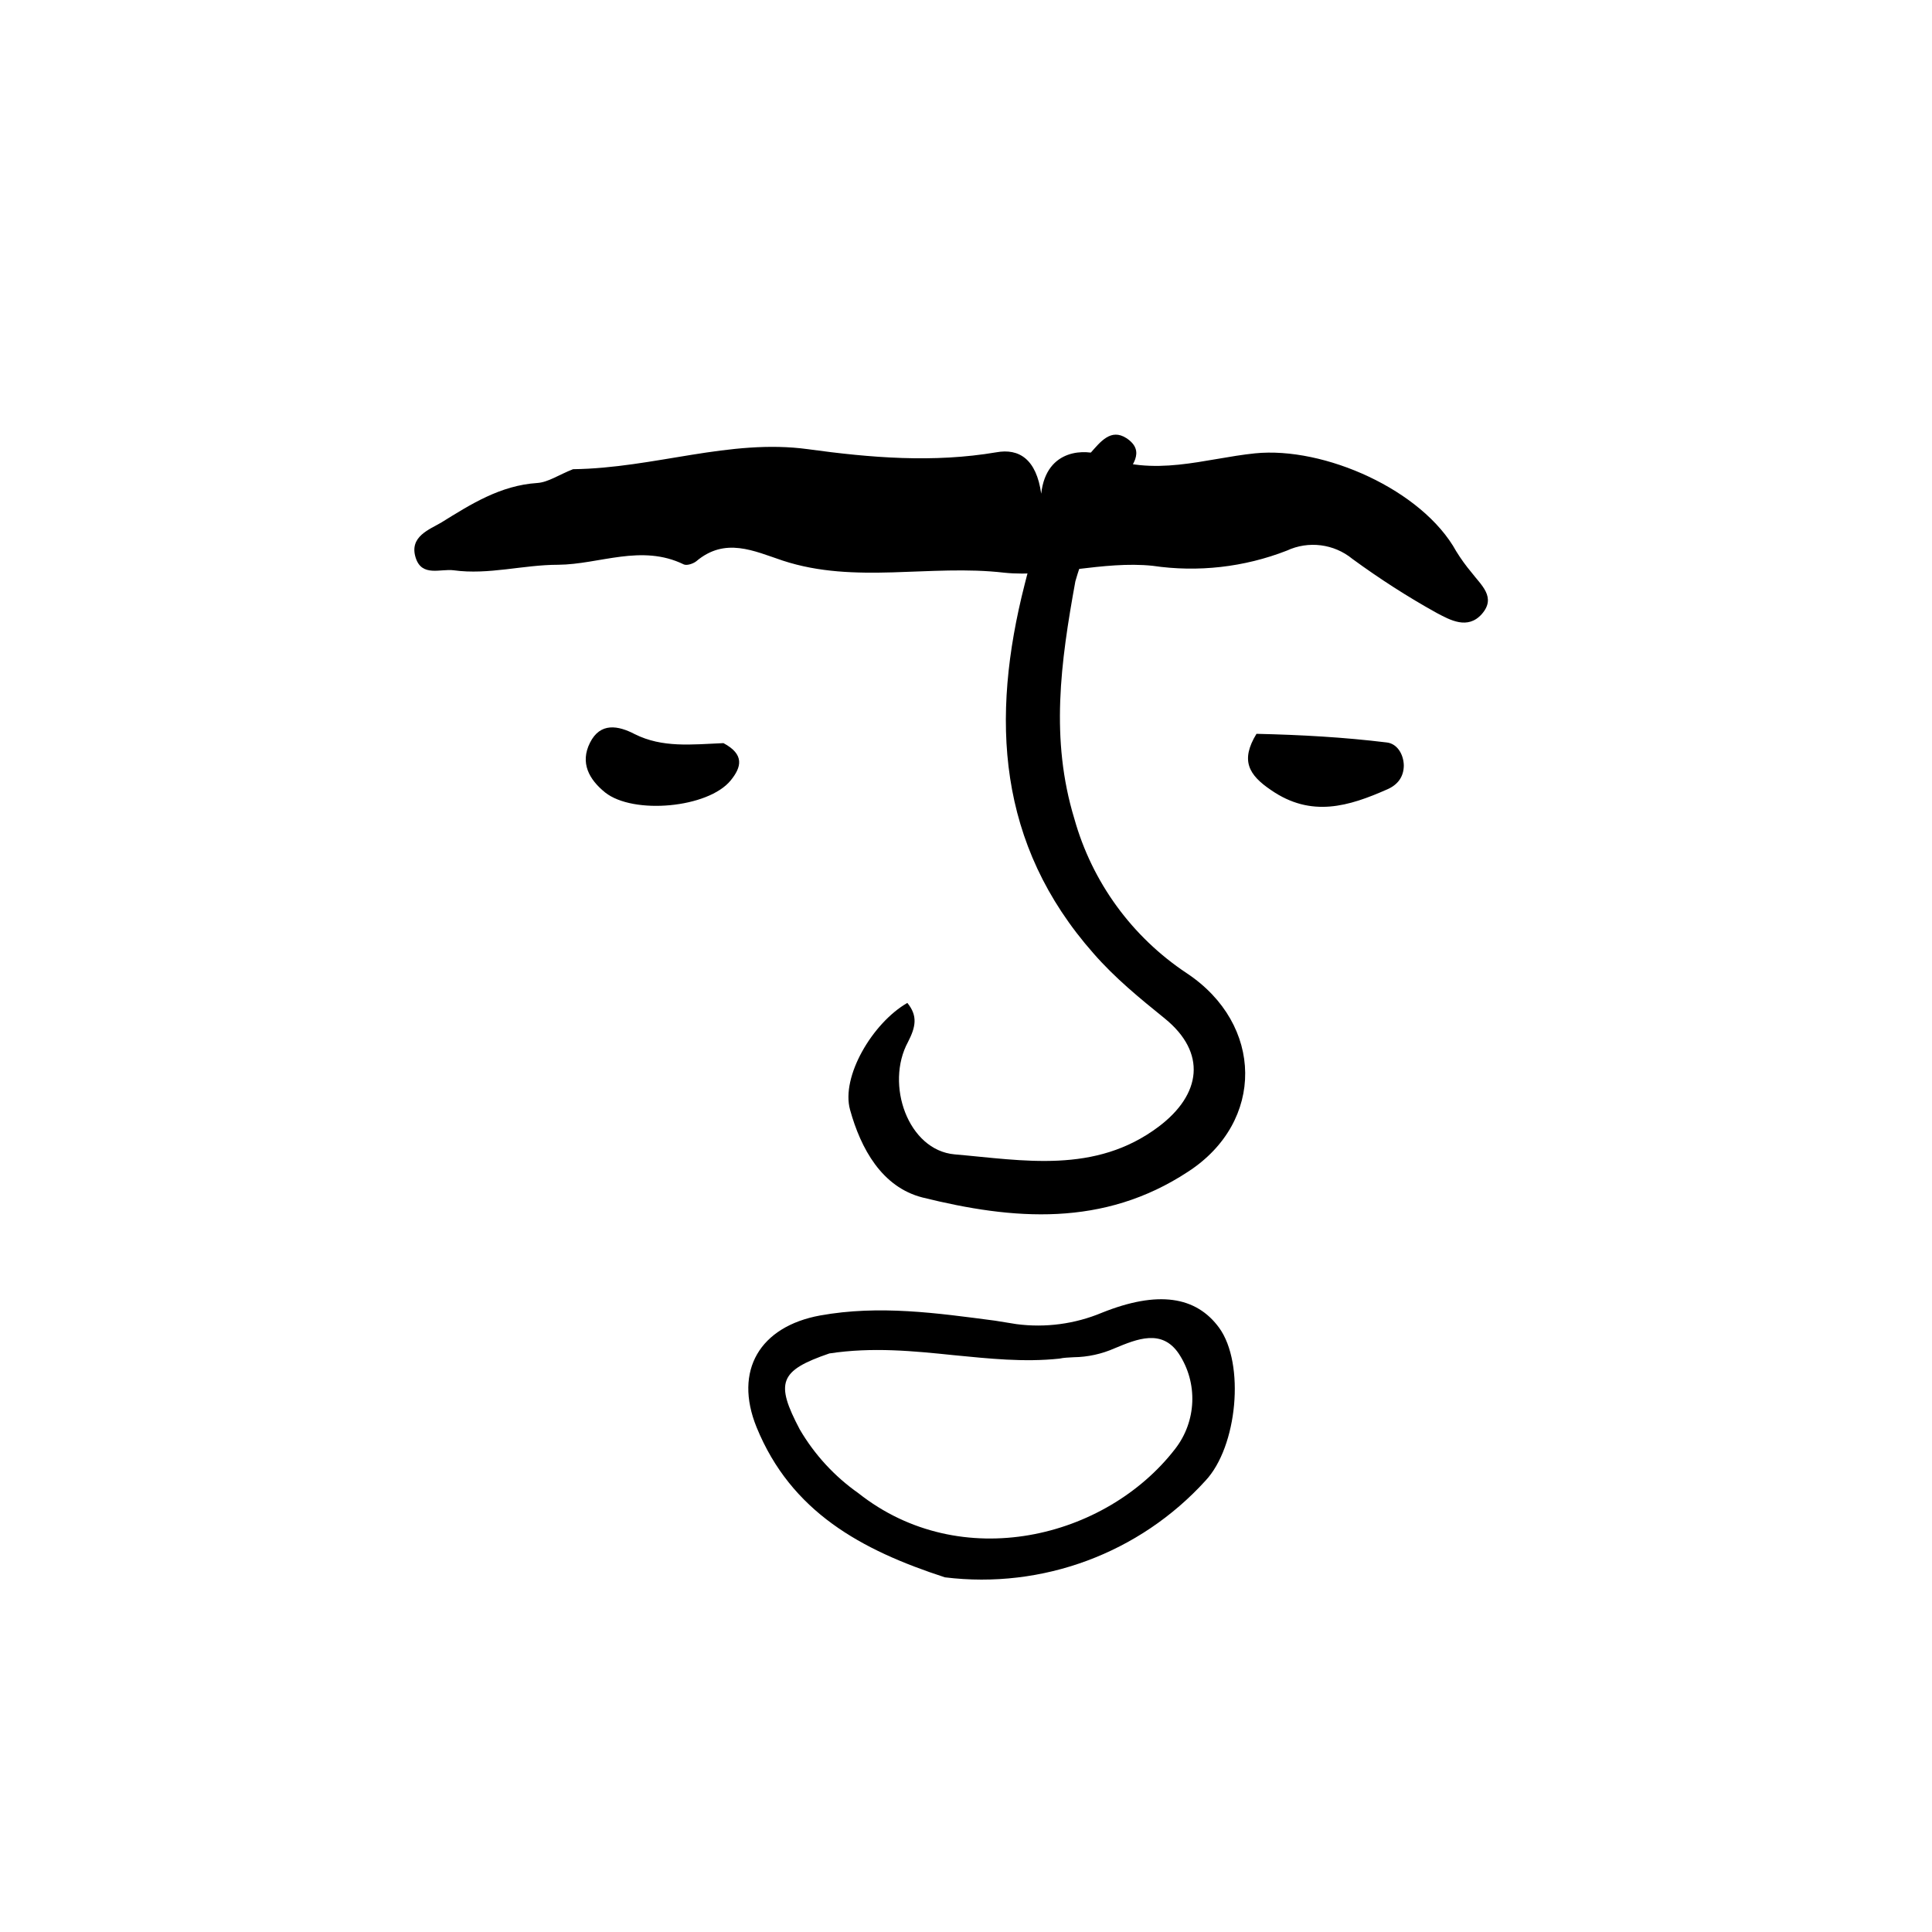
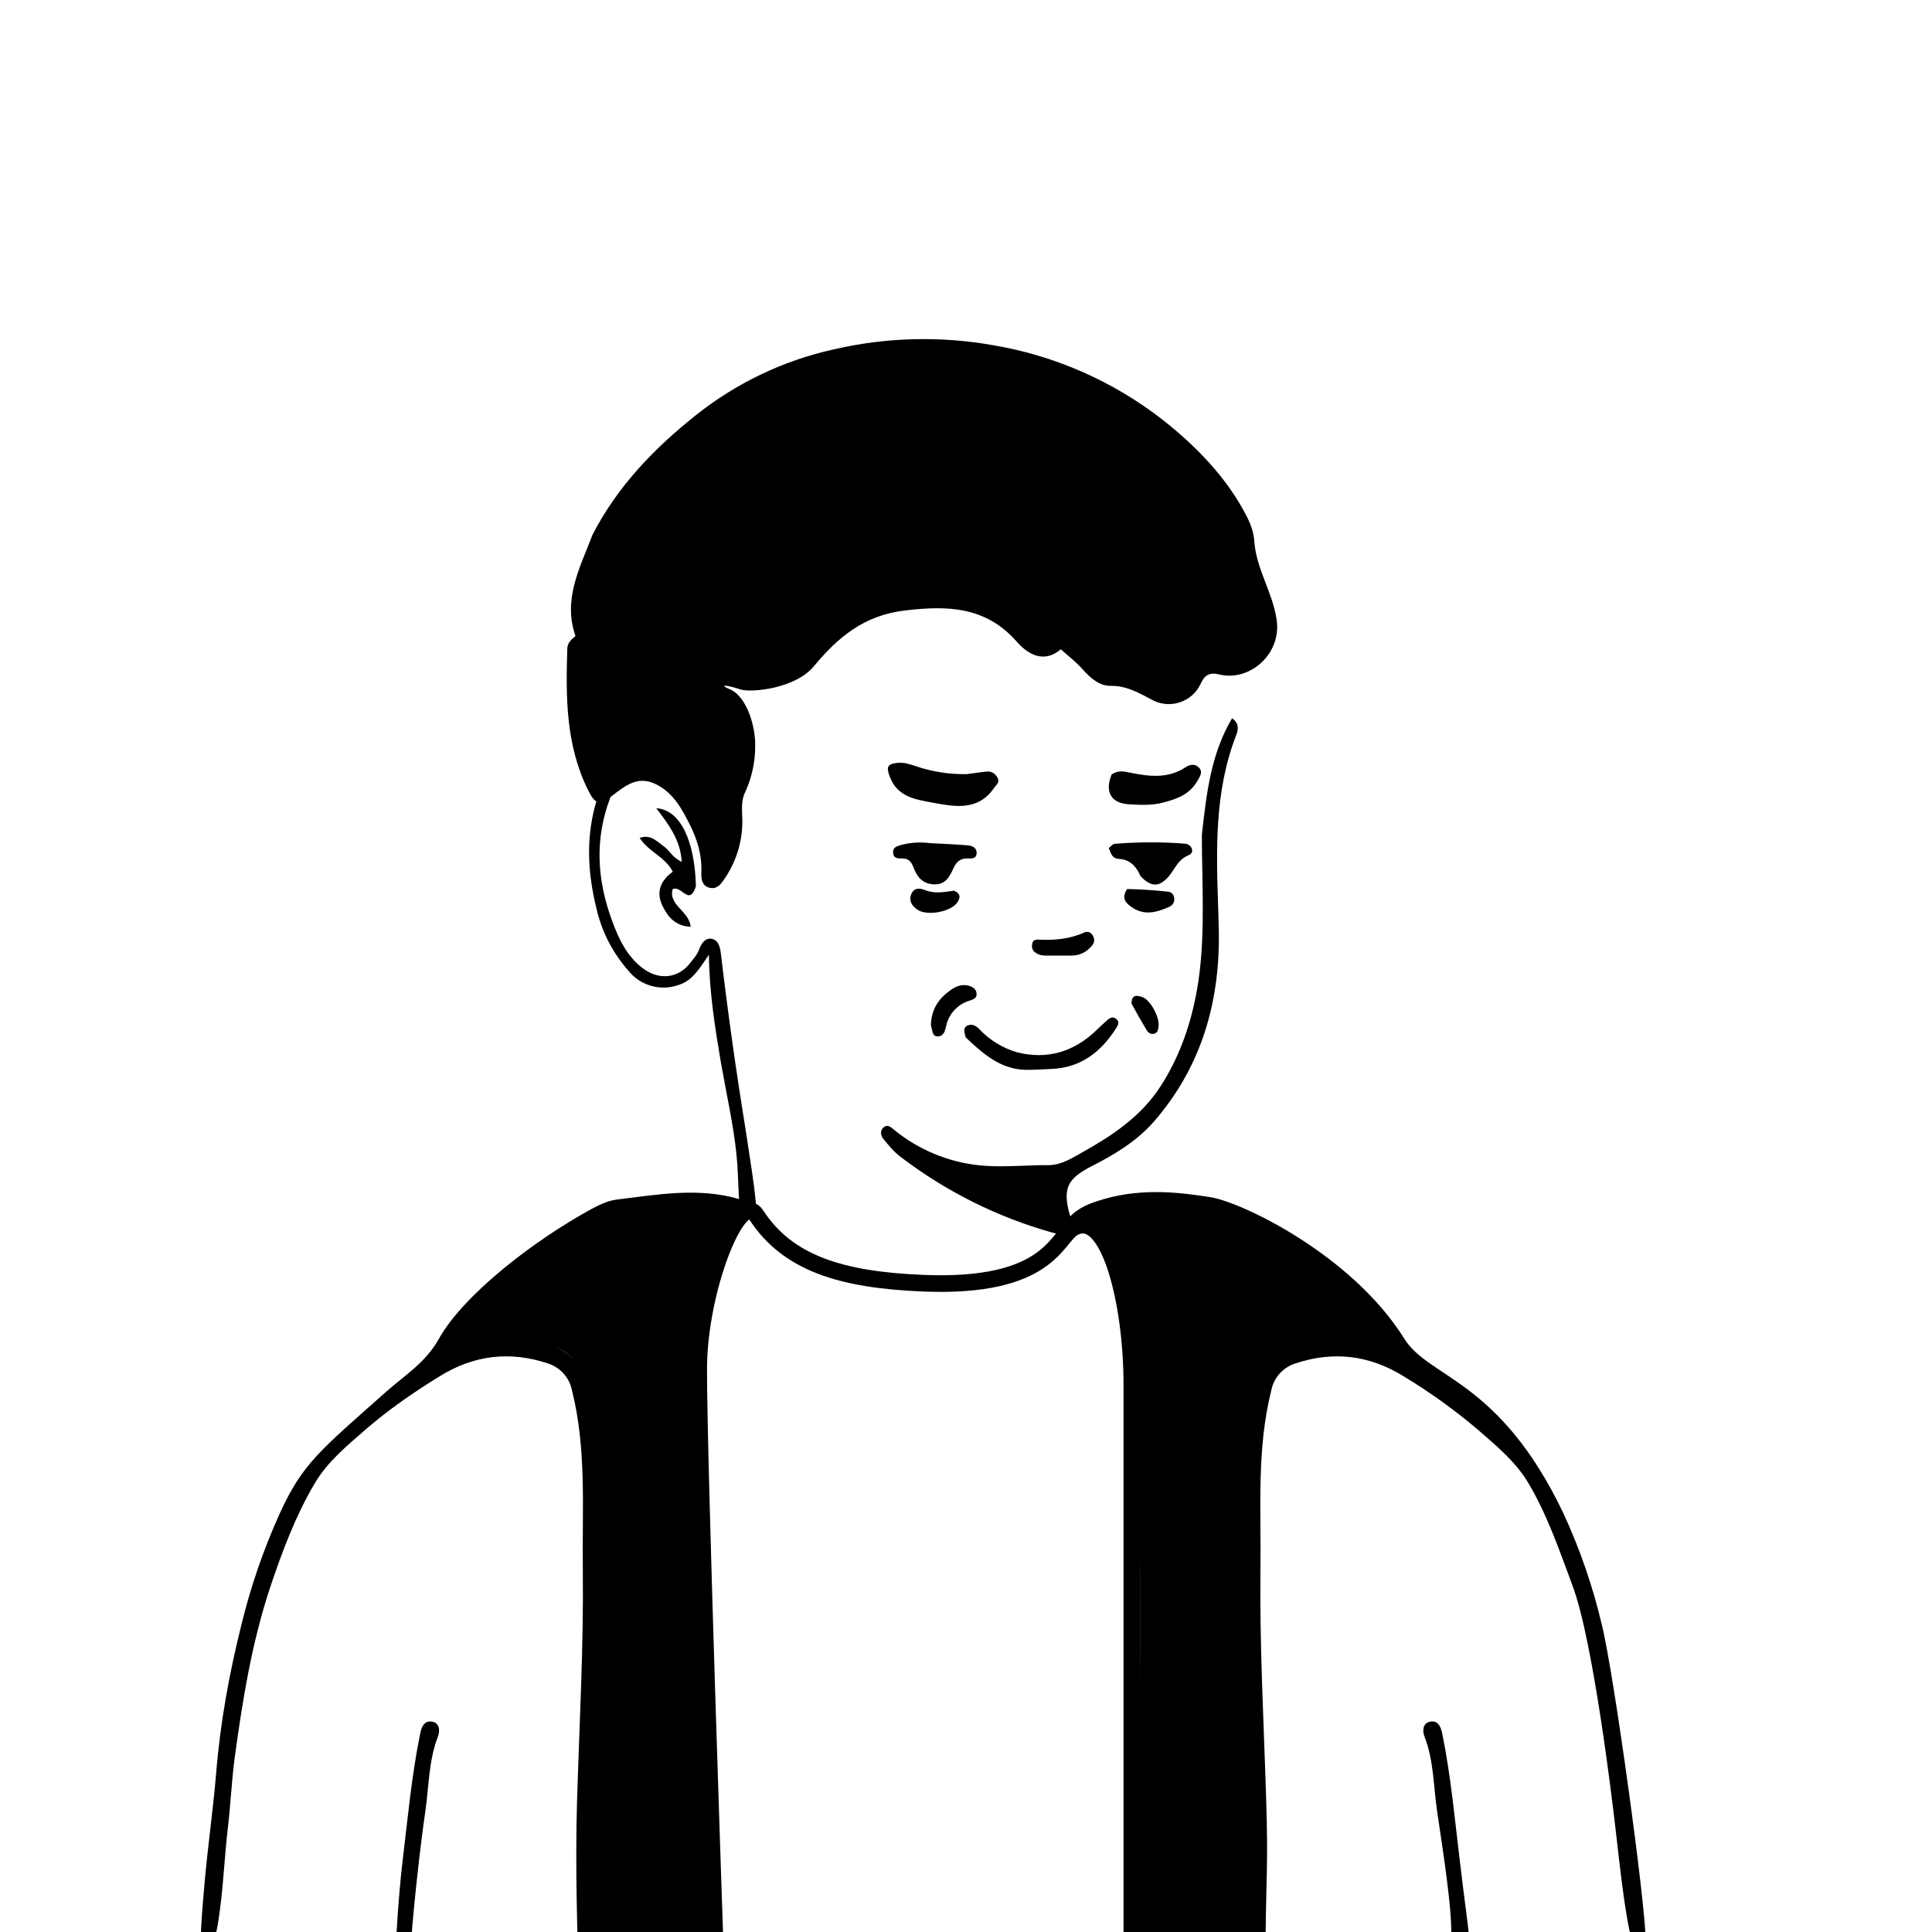
- <svg xmlns="http://www.w3.org/2000/svg" viewBox="0 0 560 560" fill="none" shape-rendering="auto" width="200" height="200">
+ <svg xmlns="http://www.w3.org/2000/svg" viewBox="0 0 1744 1744" fill="none" shape-rendering="auto">
  <mask id="viewboxMask">
-     <rect width="560" height="560" rx="0" ry="0" x="0" y="0" fill="#fff" />
+     <rect width="1744" height="1744" rx="0" ry="0" x="0" y="0" fill="#fff" />
  </mask>
  <g mask="url(#viewboxMask)">
-     <rect fill="#ffffff" width="560" height="560" x="0" y="0" />
-     <g transform="translate(136 328)">
-       <path d="M104.4 64.4c-14.7 4.9-15.7 8.4-8.6 22a59 59 0 0 0 17 18.4c29.7 23.5 71.7 13.1 91.8-12.8 6.2-8 6.6-19.1 1-27.6-5.4-8.1-13.8-3.4-20.8-.7-4.5 1.8-9.1 1.5-13.7 2-21.7 2.6-43-5-66.7-1.3Z" fill="#fff" />
-       <path fill-rule="evenodd" clip-rule="evenodd" d="M83.3 85.7c10 24.5 30.3 35.6 54.6 43.5a87.6 87.6 0 0 0 75.5-28c9.3-9.9 11.5-33.9 4-44.3-6.7-9.2-17.8-10.9-34-4.4a48 48 0 0 1-24.8 3.3l-6.2-1c-16.8-2.2-33.5-4.6-50.7-1.5-17.4 3.2-25.1 15.9-18.4 32.4Zm12.5.6c-7.1-13.5-6-17 8.6-22 12.5-1.9 24.4-.7 36 .5 10.3 1 20.4 2.1 30.7 1 1.3-.3 2.7-.3 4.1-.4a30.3 30.3 0 0 0 11.9-2.6c6.5-2.7 13.7-5.7 18.6 1.6a23.7 23.7 0 0 1-1.1 27.6c-20.1 26-62.1 36.3-91.8 12.8a59 59 0 0 1-17-18.5Z" fill="#000" />
+     <rect fill="#ffffff" width="1744" height="1744" x="0" y="0" />
+     <g transform="translate(531 487)">
+       <path d="M554 727.7c-99.2 297-363.8 388.6-503.7 19.8-19.3-50.7 31-69.5 66.2-91.9 24.1-15.3 36.8-28.5 35.3-42.2-7-64.4-36.9-243.8-36.9-243.8l-3-5.8s.7-1.6-2.2 1.2c-3 3-9.9 34.2-37 34.2-24.5 0-49.2-10.9-61-86.3C7.2 285.6 9.6 214 40 201c12.5-5.3 24-7.2 35.2-.8 11.3 6.4-13-22 112-126C268.4 6.4 396.7-3.5 448.5 8 500.3 19.5 552 44.8 574.9 98.5c27.8 65-25.9 114.3-14 262.5-2.2 53.6.8 171.2-146.6 210.6-28 7.5-19.3 48.4 22.7 58.4 67 21 117 72.3 117 97.9" fill="#fff" />
+       <path fill-rule="evenodd" clip-rule="evenodd" d="m554 266.2.1-1.4c4.1-36.4 8.2-71.7 27.1-103.4 6.5 4.4 5.7 10 3.7 15.2-19.9 51.2-18 104.4-16.2 157.6l.4 14c2.1 66.4-14.5 126.8-58.7 177.5-15.4 17.6-35.8 29.8-56.5 40.3-21.4 11-25.9 20.1-19.2 43.6l.8 2.6c1.4 3.9 2.8 7.9-1 11.8-4.5 4.6-9.5 3.3-14.8 1.8l-.6-.1a406.4 406.4 0 0 1-137-68.3c-6-4.4-10.8-10.3-15.5-16.1l-.3-.4c-2.5-3-3-7.8.5-10.4 3.3-2.5 5.8-.5 8.7 1.8l1 .9a145.5 145.5 0 0 0 76.3 31.7c13.4 1.4 26.6.9 40 .4 7.4-.3 14.8-.6 22.3-.5 10.2 0 18.7-4.7 26.7-9.2l2.8-1.6c27.8-15.5 54.3-32.8 72.2-60.7 16.1-25 25.9-52.2 31.6-80.9 7.2-36.1 6.6-72.7 6-109.8-.3-12-.5-24.2-.5-36.4ZM50.6 190.8c21.9-1.7 34 11.2 44.3 26.3a140.4 140.4 0 0 1 22.4 61.5c.5 3.7 1 7.6-1.2 11.3-4.5.6-4.9-3-5-5.6-.5-20.7-9.7-38.7-18.9-56.1-6.6-12.5-16.2-24.6-31.4-27.6-17.2-3.5-33 12-40.8 32.2-14.5 37.6-12 74.6 1.4 111 5.8 15.9 13.1 32.1 27.8 43.2 14.8 11.3 32.7 9.3 43.6-5.7l2-2.5c2-2.6 4-5.1 5-8 2.1-5.8 5.4-11.2 11.3-10.4 6.8 1 8 8.3 8.7 14a3661 3661 0 0 0 22 156.7l5.9 38.8c2.6 17.1 5.6 41.7 3.6 52.1a28 28 0 0 0-.3 2.2c-.4 2.8-.6 5-4.2 5.5-4.9.8-7-2-7.7-6.4-2.3-17-3-23.6-4-49.6-.9-25.2-5.6-50-10.4-74.9l-5-27c-5.2-30.8-10.3-62-10.8-97l-2 3c-7.6 11.3-13.7 20.5-24.5 24a40.5 40.5 0 0 1-46.1-12.5 127.8 127.8 0 0 1-28.8-55.8c-8.4-34-9.9-67.1.9-100.6 5.2-16.1 23.7-44.7 42.2-42Zm34.6 127.5c4.4 3.2 8.4 6 12-5.4-1.1-42.2-14.7-69.2-35.8-70.3 11.2 14.6 22 28.8 23 48.5a32.3 32.3 0 0 1-10.7-8.8c-2-2.2-4-4.4-6.5-6l-3-2.4c-4.8-3.6-9.7-7.4-17.8-4.5 3.8 5.8 9 10 14.3 14 6 4.7 12 9.3 15.6 16.5-10.6 7.7-15.2 17.7-9.7 29.9 4.8 10.5 11.9 19.2 25.9 19.8-.6-6.3-4.7-10.9-8.8-15.4-5-5.4-9.7-10.6-7.5-18.6 3.2-1.5 6.2.7 9 2.7Z" fill="#000" />
    </g>
-     <g transform="translate(246 125)">
-       <path d="M65.7 43.5c-4.3 23.6-7.3 45.8-.3 68.8A79.4 79.4 0 0 0 98 157.1c22.3 14.8 22.7 43 .4 57.5-24.6 16.2-50.8 14-77 7.5-11.8-3-17.9-14.2-21-25.4-2.7-9.6 6.5-25.2 16.6-31 3.1 3.8 2.4 7 .2 11.3-6.7 12.3 0 31.4 13.5 32.6 19.8 1.7 40.7 5.8 59.1-8 12.5-9.4 14-21.5 1.8-31.4-7.3-5.9-14.4-11.7-20.6-18.8-28-31.7-29.9-68.2-20-107 3.5-14.3 9.2-27 19-38C73 3 76-.9 80.5 2c5.9 3.9 1.2 8.4-1 12-5.6 9-10.6 18.3-13.8 29.5Z" fill="#000" />
+     <g transform="translate(178 1057)">
+       <path d="M1301.3 694.3H182L6 692s25.8-236.8 36.7-268.4C69 348 95.3 256.1 163.2 211.3c29.6-19.6 53.3-37 55.2-47.6 1-5.3 97.8-99.7 115.3-109.2C417.2 8.9 498.5 36 498.5 36l.9 18.8s1.9 22.7 6.9 29.4c22.7 31 101.3 50.4 154.1 54.7 66.3 5.3 138.5-24.7 140.7-46.7 1.7-17.3-21.4-48.5 11.8-61.6C838.5 20.6 914.5 27 941 37.3c34.1 13.2 99 53.5 130.3 93.4 12.2 15.6 14.7 59.5 56.3 72.4 62 19.1 109.6 108.7 135.3 220.5 13.1 57.2 38.4 270.7 38.4 270.7Z" fill="#fff" />
+       <path d="M961 694H845.9l4.8-188.7s2.5-265.3-4.8-355.8c-2.4-29-20.3-69.5-32-57.8-68.3 68.3-163.6 53.8-172.2 54.6-23.3 2.2-61.7-7.6-106-28-12.3-5.8-40.7-39.9-40.7-39.9s-41.7 60.7-44.3 122c-4.2 100.4 4.9 268.3 8 338a7165 7165 0 0 1 4.5 155.6h-115s18.4-319.6 0-499.6c-8-76.7-122.7-9.1-118.9-35.4 7-48.6 106.4-118.4 157.5-132.2 20.1-5.4 109.7 5.9 109.7 5.9s5.2 51.2 28.4 70.8c10 8.4 57.2 30.6 105 35.9 55.3 6.1 113.4-6.2 146.7-22.8 44.3-22-17.2-48 22.6-75.2 39.6-27 62-16.7 92.8-15.7 95.4 3 209.3 131.5 191.9 137.3-25.2 8.6-120.3-32.8-130.5 39.5C939 305.2 961 694 961 694Z" fill="#000" />
+       <path d="m843.7 694.3-377.5-.3s-13.5-434.3-13.5-523.6c0-74 36.6-154.8 52-130.7 28.5 44.5 76.5 55 149 58.3 115 5.1 121.6-38 137.3-46.8 31.4-17.9 52.7 56.4 52.7 133v510.1Z" fill="#fff" />
+       <mask id="bodyVariant10-a" style="mask-type:luminance" maskUnits="userSpaceOnUse" x="453" y="259" width="392" height="433">
+         <path d="m467 692-14-432.5h392V692H467Z" fill="#fff" />
+       </mask>
+       <g mask="url(#bodyVariant10-a)">
+         <g transform="translate(396 278)" style="mix-blend-mode:difference">
+           <path d="M204.9 175.7s150.1 43.7 172 42.1c9.5-.6 13.6-7 11.8-16.2a28 28 0 0 0-5.5-12c-2.9-4-186-225.6-203.5-184.5a16 16 0 0 0 .5 12.5c4.3 8 10.8 14.4 16.3 21.3 21.4 24.8 41.6 50.6 63.1 75.3 12.7 14.9 30.5 34.2 37.9 47.7-5.4-.5-15.1-3.5-21.1-4.9-13.5-3.4-27-7-40.5-10.3a313.1 313.1 0 0 0-60.2-9.7c-9.2-.1-20.4-.4-27 7.1-5.2 6.5-6 15.8-2.8 23.3 4 8.3 10.7 15 16.6 22a855 855 0 0 0 29.6 30.9c18.8 18.5 37.3 37.2 56.2 55.5 22 21 43.5 42.3 65 63.7 15.9 15.5 32 30.7 47.9 46.2 4.8 4.7 9.6 9.4 14.8 13.7l5.3 4.2c1.2.8 2.4 1.7 3.9 1.8 2.5-.4 3.3-3.5 3.6-5.7.9-5.8-2.8-10.7-5.6-15.3C358.6 345.7 205 175.7 205 175.7Z" fill="#fff" />
+         </g>
+       </g>
+       <path d="M1295 694c-6.2-21.3-11.5-73.3-14.9-102-2.4-20.7-19.6-166.5-38.5-217.4-11.6-31.1-22.4-63-39.5-92.1-11.7-20-29.3-34.3-46-48.9a513 513 0 0 0-67-48.2c-30.9-19.2-63.4-23-97.6-11.7a32 32 0 0 0-21.9 24.3c-13.4 53.3-9.1 107.6-9.8 161.6-.8 69.8 3.1 139.5 5.2 209.2 1.8 57.2 0 66.7-.6 125.2h-14.5c-.9-32.2-.4-15.3-.6-47.5-.2-47.6-.8-95.1-1.6-142.7-.6-37.8-.3-75.7-2.8-113.5-2.6-39.6-2.7-79.1.7-118.6 2.5-28.2.1-57 11.3-84.3 9.4-23 28.3-31.8 49.9-33.5 22.4-1.7 45.7-4.8 69.8 9.3-4.8-16.6-15-24.7-22.6-34-28-34.2-65.5-55.5-103.6-76.8-39.3-22-80.7-19-122.6-17.4-6.5.3-12 3.8-17.8 6.7-7.5 4-15.3 7.3-26.6 4.8 9.5-13 22.1-17.3 35.1-21.1 37.1-10.8 73-5.2 95.7-1.8C943 28 1042.7 76 1089.7 151.5c22.3 35.9 85.8 36.4 143.6 157.6a528 528 0 0 1 34.7 100.7c10.9 44 39.5 252.6 39.5 284.2H1295ZM15.3 694c2-6.9 2.7-9.9 3.6-15.7 4.6-28.4 5.5-57.6 8.9-86.3 2.4-20.6 3.3-41.4 6-62 7.2-52.7 15.6-105 32.5-155.4 10.7-31.7 22.4-63 39.5-92.1 11.7-20 29.3-34.3 46-48.9 20.7-18 43.5-33.7 67-48.2 30.9-19.2 63.4-23 97.6-11.7a32 32 0 0 1 21.9 24.3c13.4 53.3 9.1 107.6 9.8 161.6.8 69.8-3.1 139.5-5.2 209.2-1.8 57.2.5 125 .5 125l14.6.2c.9-32.2.4-15.3.6-47.5.2-47.6.8-95.1 1.6-142.7.6-37.8.3-75.7 2.8-113.5 2.6-39.6 2.7-79.1-.7-118.6-2.5-28.2-.1-57-11.3-84.3-9.4-23-28.3-31.8-50-33.5-22.3-1.7-45.6-4.8-69.7 9.3 4.8-16.6 15-24.7 22.6-34 28-34.2 65.5-55.5 103.5-76.8 39.4-22 80.8-19 122.7-17.4 6.5.3 12 3.8 17.8 6.7 7.5 4 2.3 11.5 6.4.7 5.8-15-2-13.2-15-17-37-10.8-74-4-111 .5-7.4 1-14.8 4.4-21.5 8-51.4 27.8-116 77.2-138.6 117.6-12 21.6-30.7 32.8-47.5 47.7C111 252.3 95.3 263.8 74.6 309a573.6 573.6 0 0 0-34.7 100.7c-11 44-19.1 88.6-22.8 134.2-2.7 32.4-7.4 64.8-10.3 97.4-2 22.8-3.5 39.7-3.5 52.6h12Z" fill="#000" />
+       <path d="M1131.8 694c2-23.7-8-84.7-12.5-115.7-3.3-22.6-3-46-11.4-67.7-2.1-5.4-1.5-12.4 5.3-13.5 6.4-1 9.2 3.5 10.7 10.8 7.8 38.3 11.3 77.2 16 116 3.5 30 7.8 60 8.5 70l-16.6.1ZM193.3 694c1.4-23.6 8-84.7 12.6-115.7 3.3-22.6 3-46 11.4-67.7 2.1-5.4 1.5-12.4-5.3-13.5-6.4-1-9.3 3.5-10.7 10.8-7.8 38.3-11.3 77.2-16 116-3.6 30-5.7 70.1-5.7 70.1h13.7Z" fill="#000" />
+       <path d="M467.4 694.3S452.7 266.8 452.7 179c0-72.8 36.6-163 52-139.2 28.5 43.8 77.2 58.4 149.7 61.5 115 5 120.9-41.3 136.6-50 31.4-17.6 52.7 66 52.7 141.4V694" stroke="#000" stroke-width="15" />
    </g>
-     <g transform="translate(-45 137)">
-       <path d="M409.2 75.7c13.1.3 25.4 1 37.7 2.5 3 .3 4.9 3.3 5 6.6 0 3.4-1.8 5.7-4.8 7-11.1 4.9-22 8.3-33.7.2-6.5-4.4-8.9-8.6-4.2-16.3ZM254.7 78.4c6.2 3.3 5.2 7 2.1 10.8-6.5 8-28.2 10-36.4 3.5-4.7-3.8-7.3-8.6-4.4-14.4 3-6 8.2-5 13-2.5 8 4 16.4 3 25.7 2.6Z" fill="#000" />
+     <g transform="translate(266 207)">
+       <path d="M268.8 275.8c22.7-44 55.7-78 93.1-107.8 36.3-29 78.8-49.4 124.2-59.5a359 359 0 0 1 144.3-3.9A341.5 341.5 0 0 1 783.6 172c30 23.7 57.2 51.4 75.3 86.1 3.7 7 6.8 15.2 7.3 23 1.6 25.3 16.6 46.4 20.2 71.2 4.7 31.7-25 56-51.3 49.6-9.7-2.3-13.8.5-17.6 9a31.7 31.7 0 0 1-42.3 14.5c-12.3-6.4-23.6-13.5-38.8-13.3-9.7.2-18.2-7-25.2-15-5.5-6.3-12.3-11.4-19.6-18-15.2 13-29.6 4.7-39.7-6.8-28.2-32-62.6-32.8-101.2-28.2-36.4 4.3-60.2 23.9-82 50.3-16.8 20.4-56.9 24-66 21-19-6-16.4-2.8-10.5-.5 16.9 6.8 23.9 36 23.5 51.1a99.4 99.4 0 0 1-9 42c-4 8-2.8 16.7-2.6 25.2a91.4 91.4 0 0 1-16.6 53.8c-3.4 5.1-7 9-13.3 7.3-6.8-1.8-7.3-8.5-7.1-13.5.7-16-3.8-30.5-10.8-44.2-7-13.9-14.5-27.5-29.4-35.3-17-8.9-28.5 1.1-40.3 10-11.8 8.8-15.3 8-21.9-5.4-20-40.4-20-83.7-18.6-127.3.2-6 4.3-8.8 7.4-11.4-11.6-33.4 4-61.6 15.3-91.3Z" fill="#000" />
    </g>
-     <g transform="translate(-45 137)" />
-     <g transform="translate(119 114)">
-       <path d="M47.1 22c23.6-.3 45.4-8.9 68.1-5.8 18.2 2.5 36.3 4 54.6.9 6.6-1.2 11.6 2 13 12 1.5-13.5 13.4-12.8 17.1-11.2 15.5 6.6 30.2 1 44.9-.5 20-2 48.5 10.6 58.3 28.4a52 52 0 0 0 4.4 6.1c2.8 3.7 7.3 7.2 3 12.1-4.1 4.6-9.2 1.7-13-.3C289 59 280.8 53.7 273 48a18 18 0 0 0-19-2.4 76.4 76.4 0 0 1-38.9 4.4c-14.4-1.5-29.5 3.4-43 2-21.5-2.5-43.2 3.4-64.2-3.5-8.4-2.8-16.7-6.9-25.1.2-.9.7-2.7 1.3-3.6.9-12.3-6-24.4 0-36.4.1-10.2 0-20.2 3-30.3 1.6-3.8-.5-9.2 2-11-3.6-2-6.2 4-8.2 7.5-10.3C17.4 32.2 26 26.7 36.7 26c3.2-.2 6.3-2.4 10.4-4Z" fill="#000" />
+     <g transform="translate(791 871)">
+       <path d="M80.7 65.4c-1.1-4.6-2.8-8.8 2-10.8C86.7 53 90 55 93 58a76 76 0 0 0 34.4 21c27 6.7 51-.5 71.2-19.9 3.4-3.2 6.7-6.5 10.2-9.5 2.4-2 5.1-3.2 8-.7 3 2.7 1.5 5.4-.1 8-13.6 21.4-31.7 35.8-58.1 37-8 .3-16.1 1-24.1.8-22.4-.6-38-14.3-53.8-29.3ZM49.3 54.5c.4-15.5 8-25.4 19.7-33 4.7-3 9.4-4 14.5-2.7 3.3 1 6.5 2.7 7 6.6.7 4.3-2.4 5.6-6 6.8a30.5 30.5 0 0 0-21.4 22.9c-1 4.3-2 9-7 9.4-5.9.6-5.2-5.4-6.8-10ZM230.4 35c0-8.8 5.4-7.4 9.7-6 7.2 2.3 16 18.6 14.7 26.5-.4 2.5-.4 5.3-3.3 6.4-3.4 1.3-5.8-.4-7.5-3.1a710 710 0 0 1-13.6-23.9Z" fill="#000" />
    </g>
+     <g transform="translate(653 805)" />
+     <g transform="translate(901 668)">
+       <path d="M45.4 194.6c-5 .2-8.7-.4-12-2.9-2.8-2-3.2-4.8-2.6-7.9.5-3.3 3.2-3.8 5.8-3.6 14.1.7 28-.5 41.1-6.4 3.2-1.5 6-.2 7.7 2.6 1.7 3.1 2 6.3-.8 9.4-5 5.8-11.2 9-19 8.8H45.5Z" fill="#000" />
+     </g>
+     <g transform="translate(610 680)">
+       <path d="M407.4 122.5c13 .3 25.4 1.1 37.6 2.5 3 .4 5 3.3 5 6.7 0 3.3-1.7 5.6-4.7 7-11.2 4.8-22 8.2-33.7.2-6.5-4.5-9-8.7-4.2-16.4ZM251.2 124c6.4 2.8 5.6 6.6 3 10.6-5.9 8.6-27.3 12.5-36 6.6-5-3.4-8-8-5.6-14 2.5-6.2 7.7-5.6 12.8-3.6 8.3 3.3 16.5 1.7 25.8.4ZM419.6 111c-4.2-9.5-9.9-15.2-19.8-15.7-6-.3-7-5.1-8.9-9.8 2-1.5 3.5-3.7 5.3-3.8 21.1-1.7 42.4-1.8 63.5-.1 6 .4 9.3 8 3.2 10.4-10 4-12.5 13.2-18.5 19.8-8.2 9-15.2 9.1-24.8-.8ZM229.6 81.1c12.2.7 23.1 1 34 2 3.6.3 8 1.8 8 6.7 0 5.6-4.6 5.2-8.3 5.1-6.3 0-9.7 2.7-12.5 8.6-3.4 7.4-6.9 15.3-18 14.8-10.5-.6-15.1-7.2-18.2-15.2-2-5.7-4.9-8.4-10.9-8.2-3.4.1-7.1-.2-7.5-4.9-.4-5 3-6 7-7.2a67.7 67.7 0 0 1 26.4-1.7Z" fill="#000" />
+     </g>
+     <g transform="translate(610 680)" />
+     <g transform="translate(774 657)">
+       <path d="M98.9 41.8c6.6-.8 12-1.8 17.5-2.3 4.7-.5 8.2 1.8 10.3 6 1.9 4-1.5 6-3.4 8.8-14.9 21.7-37 16.6-56.8 13-14-2.6-30.4-5.1-37.1-22.7-3.5-9-2.8-12 7.1-13 5.7-.5 11 1.3 16.2 3 14.8 5.1 30.5 7.5 46.2 7.2ZM229.4 42.2c5.6-4 10.8-3 16.4-1.8 17.1 3.5 34.3 5.8 50.2-4.7 4.3-2.9 9.2-3.5 12.7.7 3.2 3.9.3 7.8-1.9 11.6-7 12.4-18.9 16.4-31.4 19.6-10 2.6-20.4 2-30.5 1.4-15.9-1-21.8-11-15.5-26.8Z" fill="#000" />
+     </g>
+     <g transform="translate(0 559)" />
  </g>
</svg>
